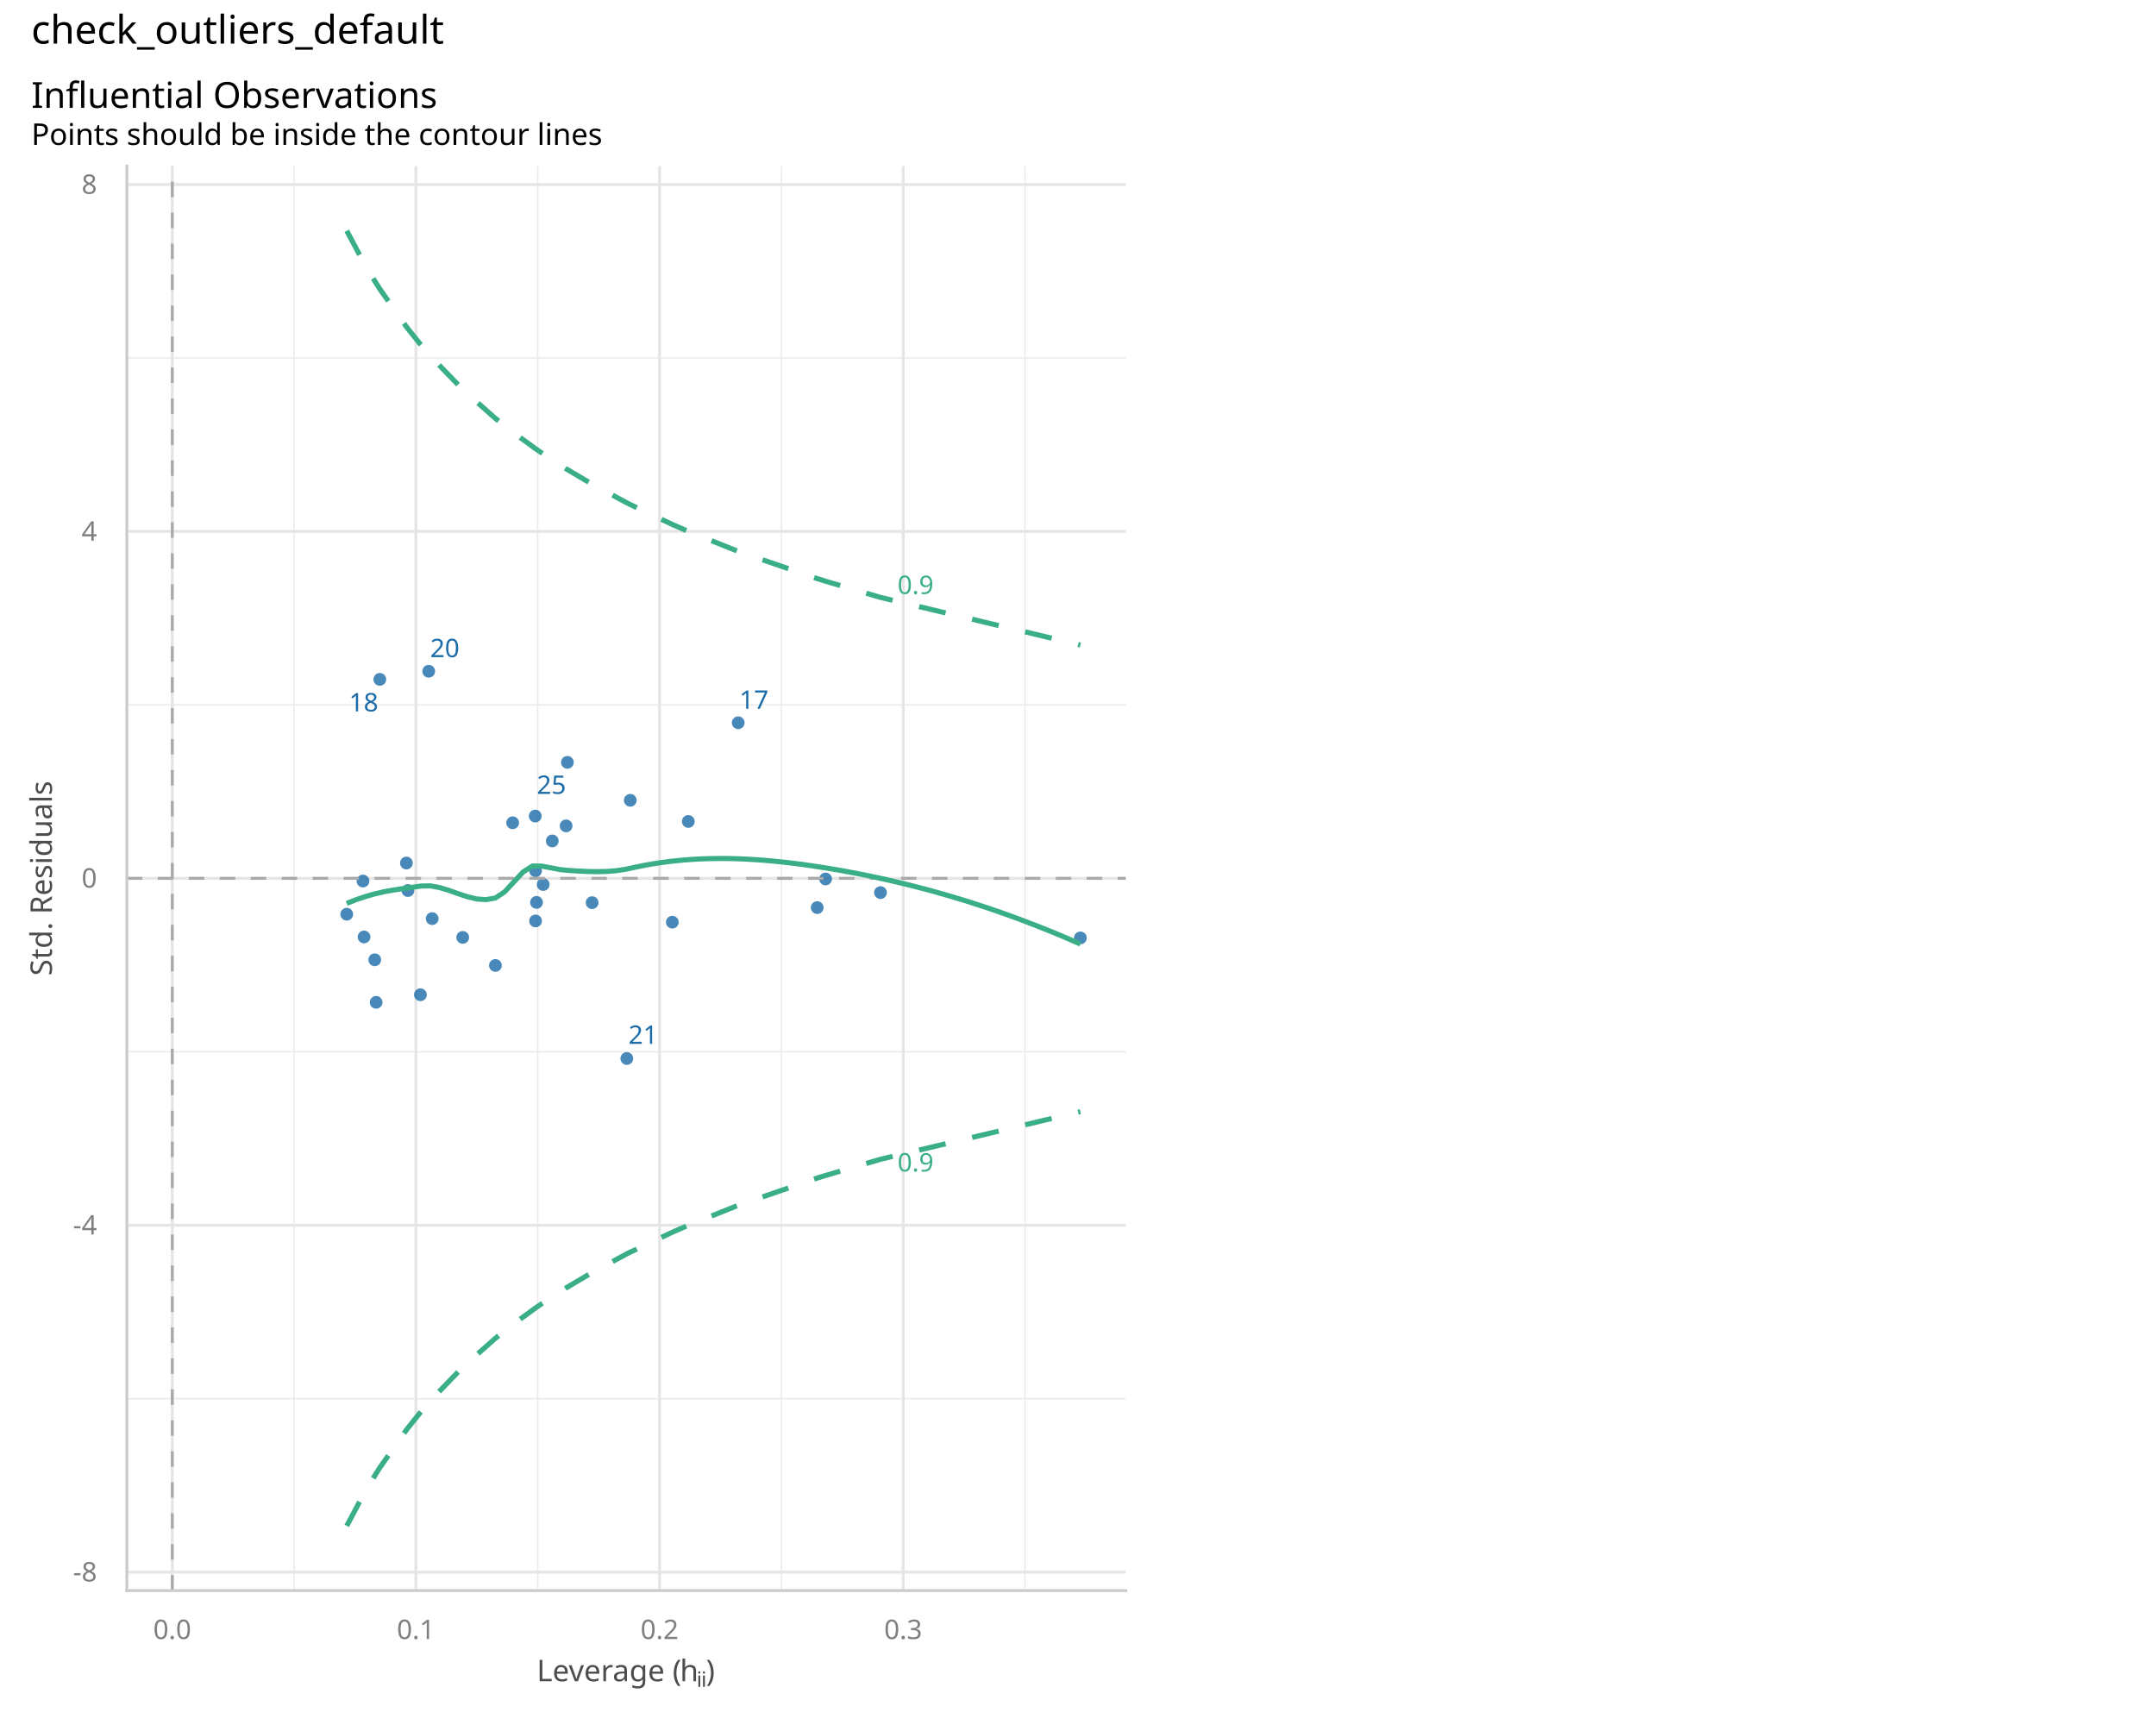
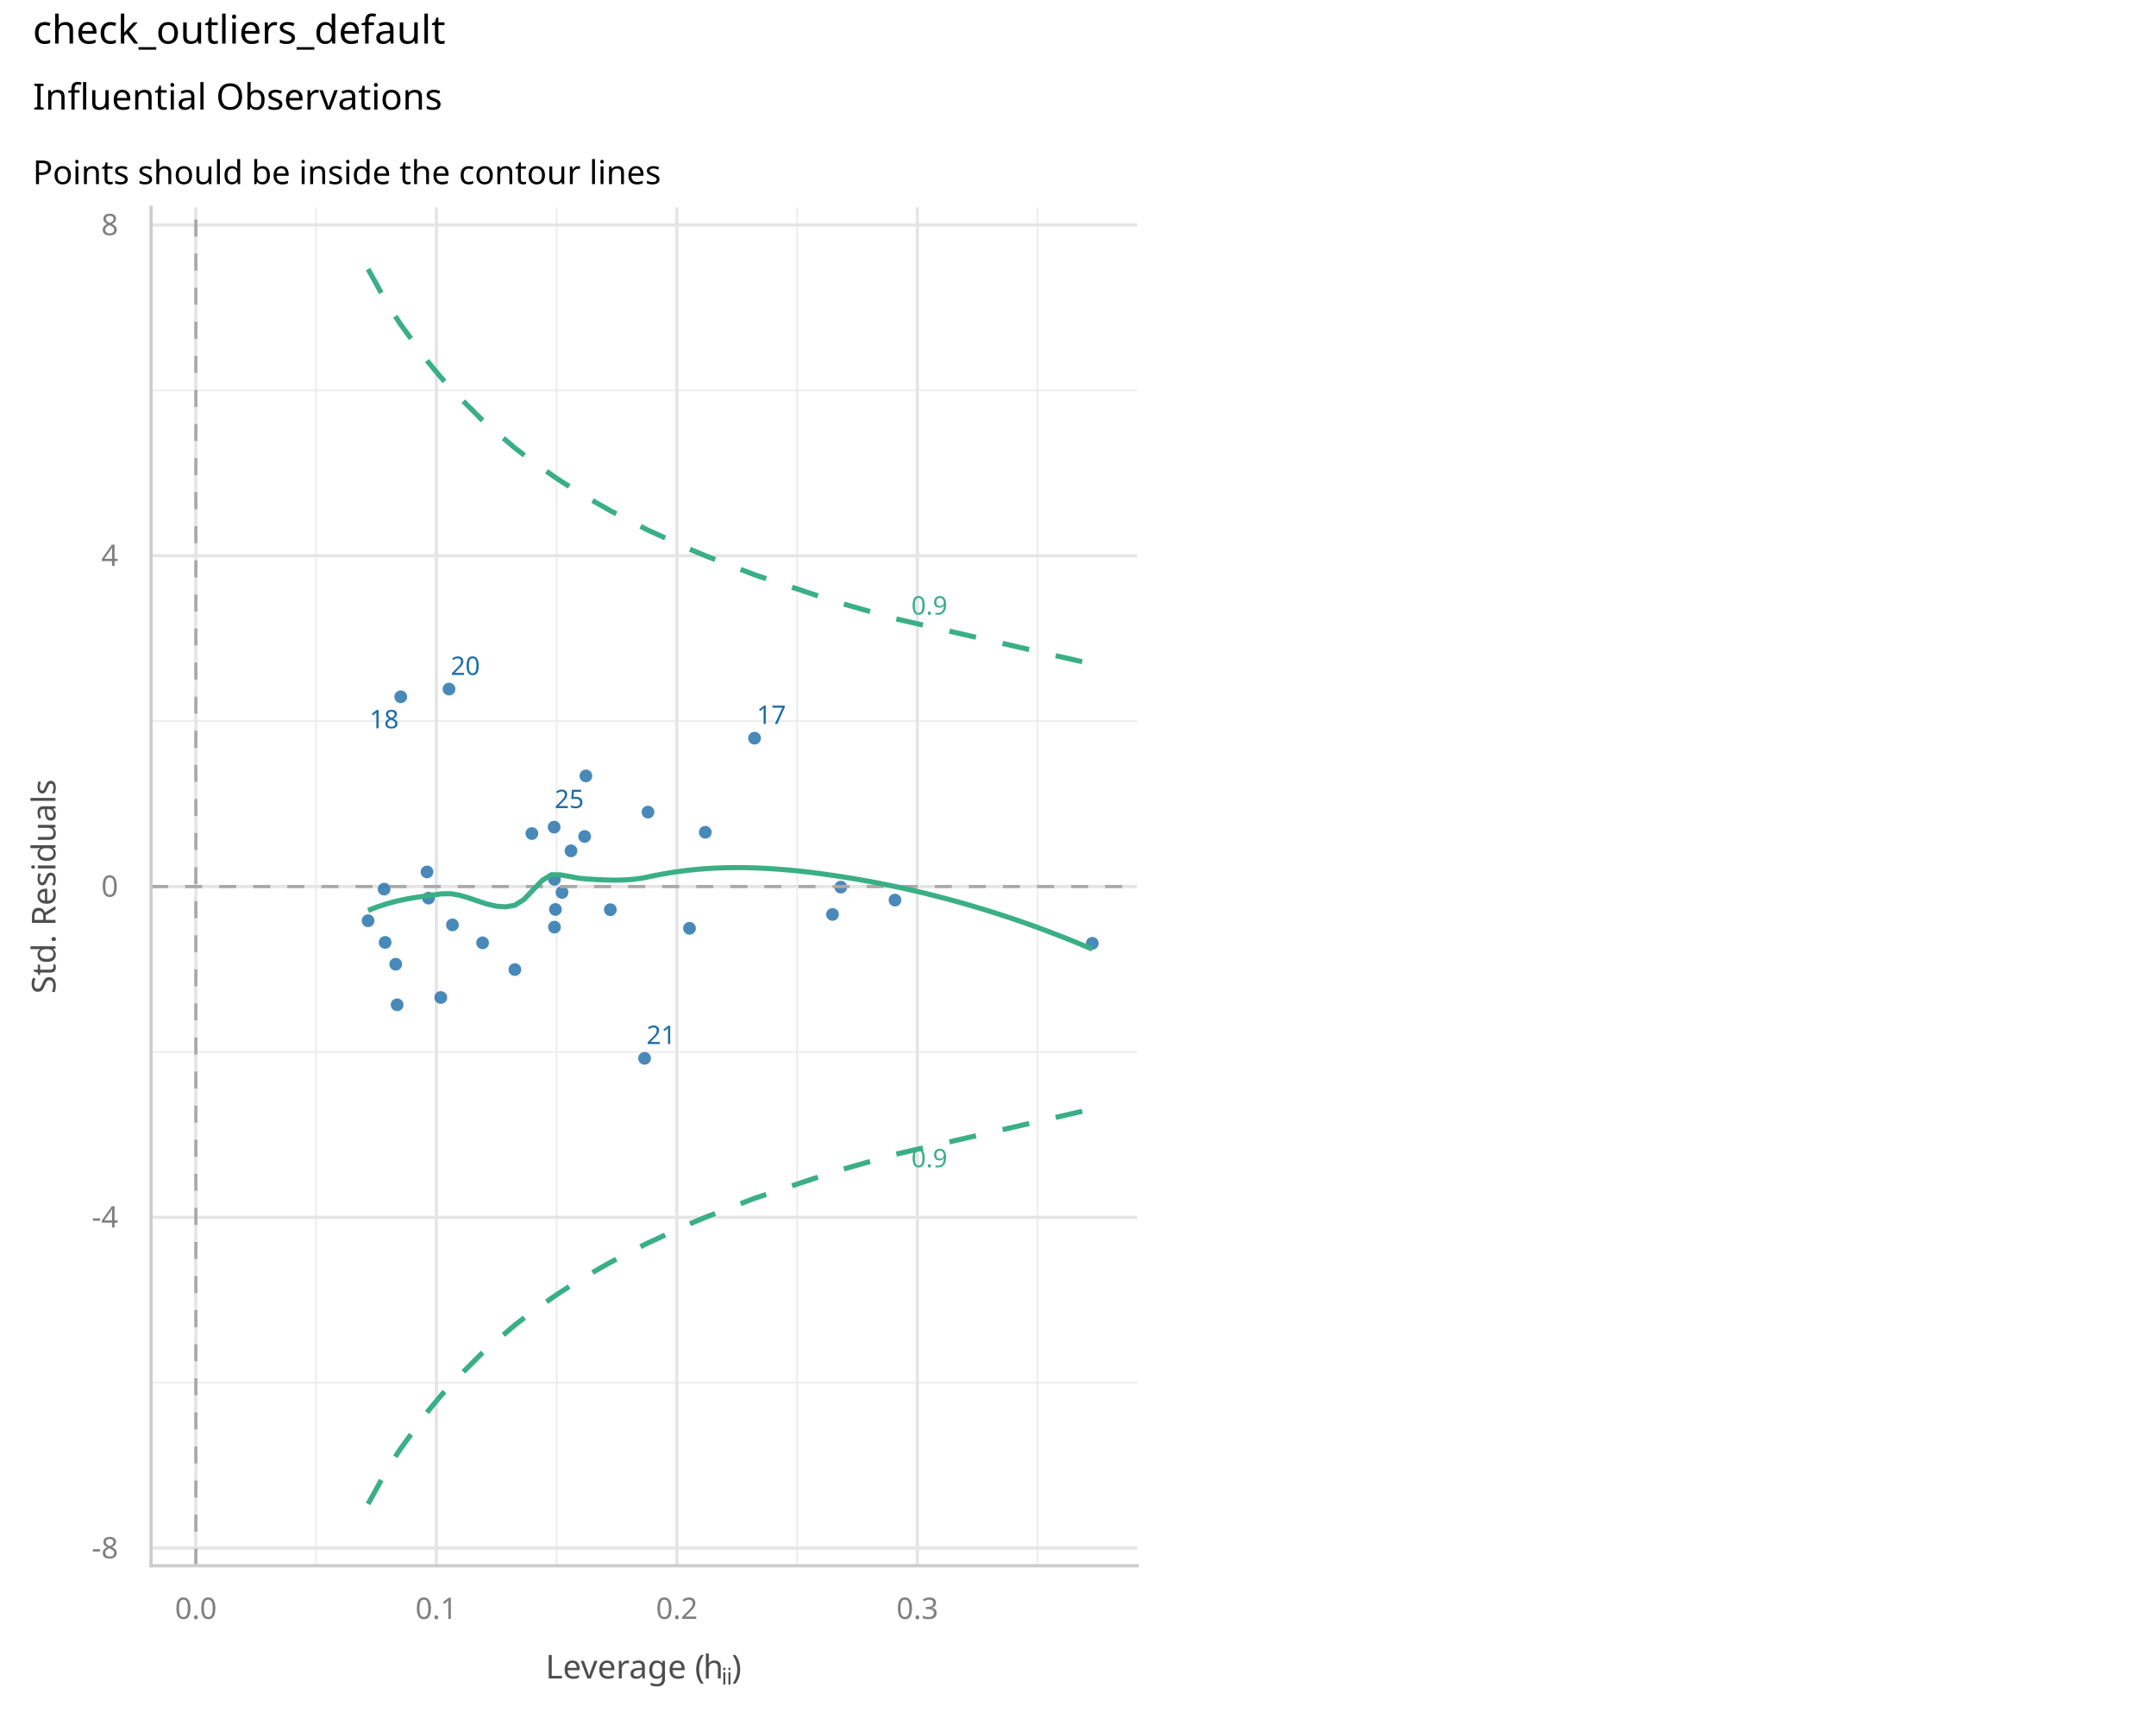
<svg xmlns="http://www.w3.org/2000/svg" class="svglite" data-engine-version="2.0" width="720.00pt" height="576.00pt" viewBox="0 0 720.00 576.00">
  <defs>
    <style type="text/css">
    .svglite line, .svglite polyline, .svglite polygon, .svglite path, .svglite rect, .svglite circle {
      fill: none;
      stroke: #000000;
      stroke-linecap: round;
      stroke-linejoin: round;
      stroke-miterlimit: 10.00;
    }
  </style>
  </defs>
  <rect width="100%" height="100%" style="stroke: none; fill: #FFFFFF;" />
  <defs>
    <clipPath id="cpMC4wMHw3MjAuMDB8MC4wMHw1NzYuMDA=">
      <rect x="0.00" y="0.00" width="720.00" height="576.00" />
    </clipPath>
  </defs>
  <g clip-path="url(#cpMC4wMHw3MjAuMDB8MC4wMHw1NzYuMDA=)">
    <rect x="0" y="0.00" width="720.00" height="576.00" style="stroke-width: 1.07; stroke: #FFFFFF; fill: #FFFFFF;" />
  </g>
  <defs>
-     <clipPath id="cpNDIuMzd8NzE0LjUyfDU1LjQ0fDUzMS4xMw==">
-       <rect x="42.37" y="55.44" width="672.16" height="475.69" />
+     <clipPath id="cpNTAuNDR8NzE0LjUyfDY5LjIzfDUyMi44MQ==">
+       <rect x="50.44" y="69.23" width="664.08" height="453.58" />
    </clipPath>
  </defs>
-   <g clip-path="url(#cpNDIuMzd8NzE0LjUyfDU1LjQ0fDUzMS4xMw==)">
+   <g clip-path="url(#cpNTAuNDR8NzE0LjUyfDY5LjIzfDUyMi44MQ==)">
</g>
  <g clip-path="url(#cpMC4wMHw3MjAuMDB8MC4wMHw1NzYuMDA=)">
</g>
  <defs>
-     <clipPath id="cpNS40OHwzODAuOTN8MjIuNzh8NTcwLjUy">
-       <rect x="5.48" y="22.78" width="375.45" height="547.74" />
+     <clipPath id="cpNS40OHwzODUuMjJ8MjIuNzh8NTcwLjUy">
+       <rect x="5.48" y="22.78" width="379.74" height="547.74" />
    </clipPath>
  </defs>
-   <g clip-path="url(#cpNS40OHwzODAuOTN8MjIuNzh8NTcwLjUy)">
-     <rect x="5.48" y="22.78" width="375.45" height="547.74" style="stroke-width: 0.97; stroke: #FFFFFF; fill: #FFFFFF;" />
+   <g clip-path="url(#cpNS40OHwzODUuMjJ8MjIuNzh8NTcwLjUy)">
+     <rect x="5.48" y="22.78" width="379.74" height="547.74" style="stroke-width: 1.07; stroke: #FFFFFF; fill: #FFFFFF;" />
  </g>
  <g clip-path="url(#cpMC4wMHw3MjAuMDB8MC4wMHw1NzYuMDA=)">
</g>
  <defs>
-     <clipPath id="cpNDIuMzd8Mzc1Ljk1fDU1LjQ0fDUzMS4xMw==">
-       <rect x="42.37" y="55.44" width="333.59" height="475.69" />
+     <clipPath id="cpNTAuNDR8Mzc5Ljc0fDY5LjIzfDUyMi44MQ==">
+       <rect x="50.44" y="69.23" width="329.30" height="453.58" />
    </clipPath>
  </defs>
-   <g clip-path="url(#cpNDIuMzd8Mzc1Ljk1fDU1LjQ0fDUzMS4xMw==)">
-     <rect x="42.37" y="55.44" width="333.59" height="475.69" style="stroke-width: 0.97; stroke: none; fill: #FFFFFF;" />
-     <polyline points="42.37,467.05 375.95,467.05 " style="stroke-width: 0.48; stroke: #EBEBEB; stroke-linecap: butt;" />
-     <polyline points="42.37,351.21 375.95,351.21 " style="stroke-width: 0.48; stroke: #EBEBEB; stroke-linecap: butt;" />
-     <polyline points="42.37,235.37 375.95,235.37 " style="stroke-width: 0.48; stroke: #EBEBEB; stroke-linecap: butt;" />
-     <polyline points="42.37,119.53 375.95,119.53 " style="stroke-width: 0.48; stroke: #EBEBEB; stroke-linecap: butt;" />
-     <polyline points="98.21,531.13 98.21,55.44 " style="stroke-width: 0.48; stroke: #EBEBEB; stroke-linecap: butt;" />
-     <polyline points="179.57,531.13 179.57,55.44 " style="stroke-width: 0.48; stroke: #EBEBEB; stroke-linecap: butt;" />
-     <polyline points="260.94,531.13 260.94,55.44 " style="stroke-width: 0.48; stroke: #EBEBEB; stroke-linecap: butt;" />
-     <polyline points="342.30,531.13 342.30,55.44 " style="stroke-width: 0.48; stroke: #EBEBEB; stroke-linecap: butt;" />
-     <polyline points="42.37,524.97 375.95,524.97 " style="stroke-width: 0.97; stroke: #E5E5E5; stroke-linecap: butt;" />
-     <polyline points="42.37,409.13 375.95,409.13 " style="stroke-width: 0.97; stroke: #E5E5E5; stroke-linecap: butt;" />
-     <polyline points="42.37,293.29 375.95,293.29 " style="stroke-width: 0.97; stroke: #E5E5E5; stroke-linecap: butt;" />
-     <polyline points="42.37,177.45 375.95,177.45 " style="stroke-width: 0.97; stroke: #E5E5E5; stroke-linecap: butt;" />
-     <polyline points="42.37,61.61 375.95,61.61 " style="stroke-width: 0.97; stroke: #E5E5E5; stroke-linecap: butt;" />
-     <polyline points="57.53,531.13 57.53,55.44 " style="stroke-width: 0.97; stroke: #E5E5E5; stroke-linecap: butt;" />
-     <polyline points="138.89,531.13 138.89,55.44 " style="stroke-width: 0.97; stroke: #E5E5E5; stroke-linecap: butt;" />
-     <polyline points="220.26,531.13 220.26,55.44 " style="stroke-width: 0.97; stroke: #E5E5E5; stroke-linecap: butt;" />
-     <polyline points="301.62,531.13 301.62,55.44 " style="stroke-width: 0.97; stroke: #E5E5E5; stroke-linecap: butt;" />
-     <circle cx="115.80" cy="305.27" r="2.13" style="stroke-width: 0.00; stroke: none; fill: #1B6CA8; fill-opacity: 0.80;" />
-     <circle cx="121.22" cy="294.19" r="2.13" style="stroke-width: 0.00; stroke: none; fill: #1B6CA8; fill-opacity: 0.80;" />
-     <circle cx="125.61" cy="334.70" r="2.13" style="stroke-width: 0.00; stroke: none; fill: #1B6CA8; fill-opacity: 0.80;" />
-     <circle cx="135.72" cy="288.18" r="2.13" style="stroke-width: 0.00; stroke: none; fill: #1B6CA8; fill-opacity: 0.80;" />
-     <circle cx="189.05" cy="275.77" r="2.13" style="stroke-width: 0.00; stroke: none; fill: #1B6CA8; fill-opacity: 0.80;" />
-     <circle cx="121.57" cy="312.86" r="2.13" style="stroke-width: 0.00; stroke: none; fill: #1B6CA8; fill-opacity: 0.80;" />
-     <circle cx="165.45" cy="322.37" r="2.13" style="stroke-width: 0.00; stroke: none; fill: #1B6CA8; fill-opacity: 0.80;" />
-     <circle cx="184.43" cy="280.80" r="2.13" style="stroke-width: 0.00; stroke: none; fill: #1B6CA8; fill-opacity: 0.80;" />
-     <circle cx="179.17" cy="301.32" r="2.13" style="stroke-width: 0.00; stroke: none; fill: #1B6CA8; fill-opacity: 0.80;" />
-     <circle cx="178.85" cy="290.76" r="2.13" style="stroke-width: 0.00; stroke: none; fill: #1B6CA8; fill-opacity: 0.80;" />
-     <circle cx="178.85" cy="307.51" r="2.13" style="stroke-width: 0.00; stroke: none; fill: #1B6CA8; fill-opacity: 0.80;" />
-     <circle cx="210.48" cy="267.23" r="2.13" style="stroke-width: 0.00; stroke: none; fill: #1B6CA8; fill-opacity: 0.80;" />
-     <circle cx="178.74" cy="272.49" r="2.13" style="stroke-width: 0.00; stroke: none; fill: #1B6CA8; fill-opacity: 0.80;" />
-     <circle cx="181.40" cy="295.35" r="2.13" style="stroke-width: 0.00; stroke: none; fill: #1B6CA8; fill-opacity: 0.80;" />
-     <circle cx="272.91" cy="303.06" r="2.13" style="stroke-width: 0.00; stroke: none; fill: #1B6CA8; fill-opacity: 0.80;" />
-     <circle cx="275.71" cy="293.50" r="2.13" style="stroke-width: 0.00; stroke: none; fill: #1B6CA8; fill-opacity: 0.80;" />
-     <circle cx="246.53" cy="241.34" r="2.13" style="stroke-width: 0.00; stroke: none; fill: #1B6CA8; fill-opacity: 0.80;" />
-     <circle cx="126.84" cy="226.85" r="2.13" style="stroke-width: 0.00; stroke: none; fill: #1B6CA8; fill-opacity: 0.80;" />
-     <circle cx="171.20" cy="274.74" r="2.13" style="stroke-width: 0.00; stroke: none; fill: #1B6CA8; fill-opacity: 0.80;" />
-     <circle cx="143.17" cy="224.14" r="2.13" style="stroke-width: 0.00; stroke: none; fill: #1B6CA8; fill-opacity: 0.80;" />
-     <circle cx="209.33" cy="353.45" r="2.13" style="stroke-width: 0.00; stroke: none; fill: #1B6CA8; fill-opacity: 0.80;" />
-     <circle cx="144.33" cy="306.74" r="2.13" style="stroke-width: 0.00; stroke: none; fill: #1B6CA8; fill-opacity: 0.80;" />
-     <circle cx="154.53" cy="313.01" r="2.13" style="stroke-width: 0.00; stroke: none; fill: #1B6CA8; fill-opacity: 0.80;" />
-     <circle cx="125.15" cy="320.49" r="2.13" style="stroke-width: 0.00; stroke: none; fill: #1B6CA8; fill-opacity: 0.80;" />
-     <circle cx="189.48" cy="254.56" r="2.13" style="stroke-width: 0.00; stroke: none; fill: #1B6CA8; fill-opacity: 0.80;" />
-     <circle cx="136.23" cy="297.36" r="2.13" style="stroke-width: 0.00; stroke: none; fill: #1B6CA8; fill-opacity: 0.80;" />
-     <circle cx="197.74" cy="301.41" r="2.13" style="stroke-width: 0.00; stroke: none; fill: #1B6CA8; fill-opacity: 0.80;" />
-     <circle cx="229.86" cy="274.29" r="2.13" style="stroke-width: 0.00; stroke: none; fill: #1B6CA8; fill-opacity: 0.80;" />
-     <circle cx="360.79" cy="313.18" r="2.13" style="stroke-width: 0.00; stroke: none; fill: #1B6CA8; fill-opacity: 0.80;" />
-     <circle cx="224.52" cy="307.93" r="2.13" style="stroke-width: 0.00; stroke: none; fill: #1B6CA8; fill-opacity: 0.80;" />
-     <circle cx="294.04" cy="298.05" r="2.13" style="stroke-width: 0.00; stroke: none; fill: #1B6CA8; fill-opacity: 0.80;" />
-     <circle cx="140.40" cy="332.16" r="2.13" style="stroke-width: 0.00; stroke: none; fill: #1B6CA8; fill-opacity: 0.80;" />
-     <line x1="57.53" y1="531.13" x2="57.53" y2="55.44" style="stroke-width: 0.97; stroke: #A9A9A9; stroke-dasharray: 5.17,5.17; stroke-linecap: butt;" />
-     <line x1="42.37" y1="293.29" x2="375.95" y2="293.29" style="stroke-width: 0.97; stroke: #A9A9A9; stroke-dasharray: 5.17,5.17; stroke-linecap: butt;" />
-     <polyline points="115.80,301.66 118.90,300.42 122.00,299.38 125.10,298.49 128.20,297.77 131.30,297.21 134.40,296.74 137.50,296.31 140.60,295.85 143.71,295.80 146.81,296.37 149.91,297.31 153.01,298.41 156.11,299.44 159.21,300.18 162.31,300.40 165.41,299.87 168.52,297.81 171.62,294.47 174.72,291.14 177.82,289.16 180.92,289.21 184.02,289.79 187.12,290.39 190.22,290.68 193.32,290.86 196.43,291.01 199.53,291.06 202.63,290.99 205.73,290.74 208.83,290.29 211.93,289.62 215.03,288.98 218.13,288.43 221.24,287.96 224.34,287.57 227.44,287.25 230.54,287.00 233.64,286.82 236.74,286.71 239.84,286.66 242.94,286.67 246.05,286.74 249.15,286.87 252.25,287.05 255.35,287.27 258.45,287.55 261.55,287.87 264.65,288.23 267.75,288.62 270.85,289.06 273.96,289.53 277.06,290.02 280.16,290.55 283.26,291.11 286.36,291.69 289.46,292.31 292.56,292.96 295.66,293.64 298.77,294.35 301.87,295.09 304.97,295.86 308.07,296.66 311.17,297.49 314.27,298.36 317.37,299.26 320.47,300.18 323.58,301.14 326.68,302.14 329.78,303.16 332.88,304.22 335.98,305.31 339.08,306.43 342.18,307.59 345.28,308.78 348.38,310.00 351.49,311.25 354.59,312.54 357.69,313.87 360.79,315.22 " style="stroke-width: 1.71; stroke: #3AAF85; stroke-linecap: butt;" />
-     <text x="214.75" y="348.55" text-anchor="middle" style="font-size: 8.54px; fill: #1B6CA8; font-family: sans;" textLength="9.50px" lengthAdjust="spacingAndGlyphs">21</text>
-     <text x="251.77" y="236.67" text-anchor="middle" style="font-size: 8.54px; fill: #1B6CA8; font-family: sans;" textLength="9.50px" lengthAdjust="spacingAndGlyphs">17</text>
-     <text x="148.55" y="219.44" text-anchor="middle" style="font-size: 8.54px; fill: #1B6CA8; font-family: sans;" textLength="9.50px" lengthAdjust="spacingAndGlyphs">20</text>
-     <text x="121.44" y="237.54" text-anchor="middle" style="font-size: 8.54px; fill: #1B6CA8; font-family: sans;" textLength="9.50px" lengthAdjust="spacingAndGlyphs">18</text>
-     <text x="184.15" y="265.09" text-anchor="middle" style="font-size: 8.54px; fill: #1B6CA8; font-family: sans;" textLength="9.50px" lengthAdjust="spacingAndGlyphs">25</text>
-     <polyline points="115.80,77.06 121.22,87.23 121.57,87.83 125.15,93.82 125.61,94.57 126.84,96.50 135.72,109.12 136.23,109.78 140.40,114.96 143.17,118.20 144.33,119.52 154.53,130.06 165.45,139.72 171.20,144.27 178.74,149.75 178.85,149.83 178.85,149.83 179.17,150.06 181.40,151.58 184.43,153.59 189.05,156.53 189.48,156.79 197.74,161.68 209.33,167.90 210.48,168.48 224.52,175.12 229.86,177.44 246.53,184.12 272.91,193.20 275.71,194.08 294.04,199.48 360.79,215.38 " style="stroke-width: 1.71; stroke: #3AAF85; stroke-dasharray: 9.10,9.10; stroke-linecap: butt;" />
-     <polyline points="115.80,509.51 121.22,499.35 121.57,498.75 125.15,492.75 125.61,492.01 126.84,490.07 135.72,477.46 136.23,476.80 140.40,471.61 143.17,468.38 144.33,467.06 154.53,456.51 165.45,446.86 171.20,442.31 178.74,436.82 178.85,436.75 178.85,436.75 179.17,436.52 181.40,435.00 184.43,432.98 189.05,430.05 189.48,429.79 197.74,424.90 209.33,418.68 210.48,418.10 224.52,411.46 229.86,409.13 246.53,402.46 272.91,393.37 275.71,392.50 294.04,387.10 360.79,371.19 " style="stroke-width: 1.71; stroke: #3AAF85; stroke-dasharray: 9.10,9.10; stroke-linecap: butt;" />
-     <text x="311.79" y="198.34" text-anchor="end" style="font-size: 8.54px; fill: #3AAF85; font-family: sans;" textLength="11.87px" lengthAdjust="spacingAndGlyphs">0.9</text>
-     <text x="311.79" y="391.17" text-anchor="end" style="font-size: 8.54px; fill: #3AAF85; font-family: sans;" textLength="11.87px" lengthAdjust="spacingAndGlyphs">0.9</text>
+   <g clip-path="url(#cpNTAuNDR8Mzc5Ljc0fDY5LjIzfDUyMi44MQ==)">
+     <rect x="50.44" y="69.23" width="329.30" height="453.58" style="stroke-width: 1.07; stroke: none; fill: #FFFFFF;" />
+     <polyline points="50.44,461.70 379.74,461.70 " style="stroke-width: 0.53; stroke: #EBEBEB; stroke-linecap: butt;" />
+     <polyline points="50.44,351.25 379.74,351.25 " style="stroke-width: 0.53; stroke: #EBEBEB; stroke-linecap: butt;" />
+     <polyline points="50.44,240.79 379.74,240.79 " style="stroke-width: 0.53; stroke: #EBEBEB; stroke-linecap: butt;" />
+     <polyline points="50.44,130.34 379.74,130.34 " style="stroke-width: 0.53; stroke: #EBEBEB; stroke-linecap: butt;" />
+     <polyline points="105.57,522.81 105.57,69.23 " style="stroke-width: 0.53; stroke: #EBEBEB; stroke-linecap: butt;" />
+     <polyline points="185.88,522.81 185.88,69.23 " style="stroke-width: 0.53; stroke: #EBEBEB; stroke-linecap: butt;" />
+     <polyline points="266.20,522.81 266.20,69.23 " style="stroke-width: 0.53; stroke: #EBEBEB; stroke-linecap: butt;" />
+     <polyline points="346.52,522.81 346.52,69.23 " style="stroke-width: 0.53; stroke: #EBEBEB; stroke-linecap: butt;" />
+     <polyline points="50.44,516.93 379.74,516.93 " style="stroke-width: 1.07; stroke: #E5E5E5; stroke-linecap: butt;" />
+     <polyline points="50.44,406.48 379.74,406.48 " style="stroke-width: 1.07; stroke: #E5E5E5; stroke-linecap: butt;" />
+     <polyline points="50.44,296.02 379.74,296.02 " style="stroke-width: 1.07; stroke: #E5E5E5; stroke-linecap: butt;" />
+     <polyline points="50.44,185.56 379.74,185.56 " style="stroke-width: 1.07; stroke: #E5E5E5; stroke-linecap: butt;" />
+     <polyline points="50.44,75.11 379.74,75.11 " style="stroke-width: 1.07; stroke: #E5E5E5; stroke-linecap: butt;" />
+     <polyline points="65.41,522.81 65.41,69.23 " style="stroke-width: 1.07; stroke: #E5E5E5; stroke-linecap: butt;" />
+     <polyline points="145.72,522.81 145.72,69.23 " style="stroke-width: 1.07; stroke: #E5E5E5; stroke-linecap: butt;" />
+     <polyline points="226.04,522.81 226.04,69.23 " style="stroke-width: 1.07; stroke: #E5E5E5; stroke-linecap: butt;" />
+     <polyline points="306.36,522.81 306.36,69.23 " style="stroke-width: 1.07; stroke: #E5E5E5; stroke-linecap: butt;" />
+     <circle cx="122.92" cy="307.45" r="2.13" style="stroke-width: 0.00; stroke: none; fill: #1B6CA8; fill-opacity: 0.80;" />
+     <circle cx="128.28" cy="296.89" r="2.13" style="stroke-width: 0.00; stroke: none; fill: #1B6CA8; fill-opacity: 0.80;" />
+     <circle cx="132.62" cy="335.51" r="2.13" style="stroke-width: 0.00; stroke: none; fill: #1B6CA8; fill-opacity: 0.80;" />
+     <circle cx="142.60" cy="291.15" r="2.13" style="stroke-width: 0.00; stroke: none; fill: #1B6CA8; fill-opacity: 0.80;" />
+     <circle cx="195.24" cy="279.31" r="2.13" style="stroke-width: 0.00; stroke: none; fill: #1B6CA8; fill-opacity: 0.80;" />
+     <circle cx="128.62" cy="314.68" r="2.13" style="stroke-width: 0.00; stroke: none; fill: #1B6CA8; fill-opacity: 0.80;" />
+     <circle cx="171.94" cy="323.75" r="2.13" style="stroke-width: 0.00; stroke: none; fill: #1B6CA8; fill-opacity: 0.80;" />
+     <circle cx="190.68" cy="284.11" r="2.13" style="stroke-width: 0.00; stroke: none; fill: #1B6CA8; fill-opacity: 0.80;" />
+     <circle cx="185.49" cy="303.68" r="2.13" style="stroke-width: 0.00; stroke: none; fill: #1B6CA8; fill-opacity: 0.80;" />
+     <circle cx="185.16" cy="293.61" r="2.13" style="stroke-width: 0.00; stroke: none; fill: #1B6CA8; fill-opacity: 0.80;" />
+     <circle cx="185.16" cy="309.58" r="2.13" style="stroke-width: 0.00; stroke: none; fill: #1B6CA8; fill-opacity: 0.80;" />
+     <circle cx="216.39" cy="271.17" r="2.13" style="stroke-width: 0.00; stroke: none; fill: #1B6CA8; fill-opacity: 0.80;" />
+     <circle cx="185.06" cy="276.19" r="2.13" style="stroke-width: 0.00; stroke: none; fill: #1B6CA8; fill-opacity: 0.80;" />
+     <circle cx="187.69" cy="297.99" r="2.13" style="stroke-width: 0.00; stroke: none; fill: #1B6CA8; fill-opacity: 0.80;" />
+     <circle cx="278.02" cy="305.34" r="2.13" style="stroke-width: 0.00; stroke: none; fill: #1B6CA8; fill-opacity: 0.80;" />
+     <circle cx="280.79" cy="296.22" r="2.13" style="stroke-width: 0.00; stroke: none; fill: #1B6CA8; fill-opacity: 0.80;" />
+     <circle cx="251.98" cy="246.49" r="2.13" style="stroke-width: 0.00; stroke: none; fill: #1B6CA8; fill-opacity: 0.80;" />
+     <circle cx="133.83" cy="232.67" r="2.13" style="stroke-width: 0.00; stroke: none; fill: #1B6CA8; fill-opacity: 0.80;" />
+     <circle cx="177.62" cy="278.33" r="2.13" style="stroke-width: 0.00; stroke: none; fill: #1B6CA8; fill-opacity: 0.80;" />
+     <circle cx="149.95" cy="230.09" r="2.13" style="stroke-width: 0.00; stroke: none; fill: #1B6CA8; fill-opacity: 0.80;" />
+     <circle cx="215.26" cy="353.39" r="2.13" style="stroke-width: 0.00; stroke: none; fill: #1B6CA8; fill-opacity: 0.80;" />
+     <circle cx="151.10" cy="308.84" r="2.13" style="stroke-width: 0.00; stroke: none; fill: #1B6CA8; fill-opacity: 0.80;" />
+     <circle cx="161.16" cy="314.83" r="2.13" style="stroke-width: 0.00; stroke: none; fill: #1B6CA8; fill-opacity: 0.80;" />
+     <circle cx="132.16" cy="321.96" r="2.13" style="stroke-width: 0.00; stroke: none; fill: #1B6CA8; fill-opacity: 0.80;" />
+     <circle cx="195.66" cy="259.09" r="2.13" style="stroke-width: 0.00; stroke: none; fill: #1B6CA8; fill-opacity: 0.80;" />
+     <circle cx="143.10" cy="299.90" r="2.13" style="stroke-width: 0.00; stroke: none; fill: #1B6CA8; fill-opacity: 0.80;" />
+     <circle cx="203.82" cy="303.76" r="2.13" style="stroke-width: 0.00; stroke: none; fill: #1B6CA8; fill-opacity: 0.80;" />
+     <circle cx="235.53" cy="277.91" r="2.13" style="stroke-width: 0.00; stroke: none; fill: #1B6CA8; fill-opacity: 0.80;" />
+     <circle cx="364.77" cy="314.99" r="2.13" style="stroke-width: 0.00; stroke: none; fill: #1B6CA8; fill-opacity: 0.80;" />
+     <circle cx="230.25" cy="309.98" r="2.13" style="stroke-width: 0.00; stroke: none; fill: #1B6CA8; fill-opacity: 0.80;" />
+     <circle cx="298.88" cy="300.56" r="2.13" style="stroke-width: 0.00; stroke: none; fill: #1B6CA8; fill-opacity: 0.80;" />
+     <circle cx="147.21" cy="333.08" r="2.13" style="stroke-width: 0.00; stroke: none; fill: #1B6CA8; fill-opacity: 0.80;" />
+     <line x1="65.41" y1="522.81" x2="65.41" y2="69.23" style="stroke-width: 1.07; stroke: #A9A9A9; stroke-dasharray: 5.69,5.69; stroke-linecap: butt;" />
+     <line x1="50.44" y1="296.02" x2="379.74" y2="296.02" style="stroke-width: 1.07; stroke: #A9A9A9; stroke-dasharray: 5.69,5.69; stroke-linecap: butt;" />
+     <polyline points="122.92,304.01 125.99,302.82 129.05,301.83 132.11,300.98 135.17,300.30 138.23,299.76 141.29,299.31 144.35,298.90 147.41,298.47 150.48,298.42 153.54,298.95 156.60,299.85 159.66,300.90 162.72,301.89 165.78,302.59 168.84,302.80 171.91,302.29 174.97,300.34 178.03,297.14 181.09,293.97 184.15,292.08 187.21,292.13 190.27,292.68 193.34,293.26 196.40,293.53 199.46,293.71 202.52,293.84 205.58,293.90 208.64,293.83 211.70,293.59 214.76,293.16 217.83,292.52 220.89,291.92 223.95,291.39 227.01,290.94 230.07,290.56 233.13,290.26 236.19,290.02 239.26,289.85 242.32,289.75 245.38,289.70 248.44,289.71 251.50,289.78 254.56,289.90 257.62,290.07 260.69,290.29 263.75,290.55 266.81,290.85 269.87,291.19 272.93,291.57 275.99,291.99 279.05,292.43 282.11,292.91 285.18,293.41 288.24,293.94 291.30,294.50 294.36,295.09 297.42,295.71 300.48,296.35 303.54,297.03 306.61,297.73 309.67,298.47 312.73,299.24 315.79,300.03 318.85,300.86 321.91,301.71 324.97,302.60 328.03,303.51 331.10,304.46 334.16,305.44 337.22,306.44 340.28,307.48 343.34,308.55 346.40,309.66 349.46,310.79 352.53,311.96 355.59,313.15 358.65,314.38 361.71,315.64 364.77,316.93 " style="stroke-width: 1.71; stroke: #3AAF85; stroke-linecap: butt;" />
+     <text x="220.78" y="348.61" text-anchor="middle" style="font-size: 8.54px; fill: #1B6CA8; font-family: sans;" textLength="9.50px" lengthAdjust="spacingAndGlyphs">21</text>
+     <text x="257.59" y="241.74" text-anchor="middle" style="font-size: 8.54px; fill: #1B6CA8; font-family: sans;" textLength="9.50px" lengthAdjust="spacingAndGlyphs">17</text>
+     <text x="155.41" y="225.37" text-anchor="middle" style="font-size: 8.54px; fill: #1B6CA8; font-family: sans;" textLength="9.50px" lengthAdjust="spacingAndGlyphs">20</text>
+     <text x="128.28" y="243.19" text-anchor="middle" style="font-size: 8.54px; fill: #1B6CA8; font-family: sans;" textLength="9.50px" lengthAdjust="spacingAndGlyphs">18</text>
+     <text x="190.09" y="269.83" text-anchor="middle" style="font-size: 8.54px; fill: #1B6CA8; font-family: sans;" textLength="9.50px" lengthAdjust="spacingAndGlyphs">25</text>
+     <polyline points="122.92,89.85 128.28,99.54 128.62,100.11 132.16,105.82 132.62,106.54 133.83,108.38 142.60,120.41 143.10,121.04 147.21,125.98 149.95,129.07 151.10,130.33 161.16,140.38 171.94,149.59 177.62,153.93 185.06,159.16 185.16,159.23 185.16,159.23 185.49,159.45 187.69,160.90 190.68,162.82 195.24,165.62 195.66,165.87 203.82,170.53 215.26,176.46 216.39,177.01 230.25,183.34 235.53,185.56 251.98,191.92 278.02,200.59 280.79,201.42 298.88,206.57 364.77,221.74 " style="stroke-width: 1.71; stroke: #3AAF85; stroke-dasharray: 9.10,9.10; stroke-linecap: butt;" />
+     <polyline points="122.92,502.19 128.28,492.51 128.62,491.93 132.16,486.22 132.62,485.50 133.83,483.66 142.60,471.63 143.10,471.00 147.21,466.06 149.95,462.97 151.10,461.71 161.16,451.66 171.94,442.45 177.62,438.11 185.06,432.88 185.16,432.81 185.16,432.81 185.49,432.59 187.69,431.14 190.68,429.22 195.24,426.42 195.66,426.17 203.82,421.51 215.26,415.58 216.39,415.03 230.25,408.70 235.53,406.48 251.98,400.12 278.02,391.45 280.79,390.62 298.88,385.47 364.77,370.30 " style="stroke-width: 1.71; stroke: #3AAF85; stroke-dasharray: 9.10,9.10; stroke-linecap: butt;" />
+     <text x="316.40" y="205.21" text-anchor="end" style="font-size: 8.54px; fill: #3AAF85; font-family: sans;" textLength="11.87px" lengthAdjust="spacingAndGlyphs">0.9</text>
+     <text x="316.40" y="389.76" text-anchor="end" style="font-size: 8.54px; fill: #3AAF85; font-family: sans;" textLength="11.87px" lengthAdjust="spacingAndGlyphs">0.9</text>
  </g>
  <g clip-path="url(#cpMC4wMHw3MjAuMDB8MC4wMHw1NzYuMDA=)">
-     <polyline points="42.37,531.13 42.37,55.44 " style="stroke-width: 0.97; stroke: #CCCCCC; stroke-linecap: square;" />
-     <text x="32.40" y="528.06" text-anchor="end" style="font-size: 9.00px; fill: #7F7F7F; font-family: sans;" textLength="8.00px" lengthAdjust="spacingAndGlyphs">-8</text>
-     <text x="32.40" y="412.22" text-anchor="end" style="font-size: 9.00px; fill: #7F7F7F; font-family: sans;" textLength="8.00px" lengthAdjust="spacingAndGlyphs">-4</text>
-     <text x="32.40" y="296.38" text-anchor="end" style="font-size: 9.00px; fill: #7F7F7F; font-family: sans;" textLength="5.01px" lengthAdjust="spacingAndGlyphs">0</text>
-     <text x="32.40" y="180.55" text-anchor="end" style="font-size: 9.00px; fill: #7F7F7F; font-family: sans;" textLength="5.01px" lengthAdjust="spacingAndGlyphs">4</text>
-     <text x="32.40" y="64.71" text-anchor="end" style="font-size: 9.00px; fill: #7F7F7F; font-family: sans;" textLength="5.01px" lengthAdjust="spacingAndGlyphs">8</text>
-     <polyline points="42.37,531.13 375.95,531.13 " style="stroke-width: 0.97; stroke: #CCCCCC; stroke-linecap: square;" />
-     <text x="57.53" y="547.29" text-anchor="middle" style="font-size: 9.00px; fill: #7F7F7F; font-family: sans;" textLength="12.51px" lengthAdjust="spacingAndGlyphs">0.0</text>
-     <text x="138.89" y="547.29" text-anchor="middle" style="font-size: 9.00px; fill: #7F7F7F; font-family: sans;" textLength="12.51px" lengthAdjust="spacingAndGlyphs">0.1</text>
-     <text x="220.26" y="547.29" text-anchor="middle" style="font-size: 9.00px; fill: #7F7F7F; font-family: sans;" textLength="12.51px" lengthAdjust="spacingAndGlyphs">0.2</text>
-     <text x="301.62" y="547.29" text-anchor="middle" style="font-size: 9.00px; fill: #7F7F7F; font-family: sans;" textLength="12.51px" lengthAdjust="spacingAndGlyphs">0.3</text>
-     <text x="179.25" y="561.39" style="font-size: 10.00px; fill: #4D4D4D; font-family: sans;" textLength="47.81px" lengthAdjust="spacingAndGlyphs">Leverage (</text>
-     <text x="227.07" y="561.39" style="font-size: 10.00px; fill: #4D4D4D; font-family: sans;" textLength="5.56px" lengthAdjust="spacingAndGlyphs">h</text>
-     <text x="232.63" y="563.24" style="font-size: 7.00px; fill: #4D4D4D; font-family: sans;" textLength="1.55px" lengthAdjust="spacingAndGlyphs">i</text>
-     <text x="234.18" y="563.24" style="font-size: 7.00px; fill: #4D4D4D; font-family: sans;" textLength="1.55px" lengthAdjust="spacingAndGlyphs">i</text>
-     <text x="235.74" y="561.39" style="font-size: 10.00px; fill: #4D4D4D; font-family: sans;" textLength="3.33px" lengthAdjust="spacingAndGlyphs">)</text>
-     <text transform="translate(17.34,293.29) rotate(-90)" text-anchor="middle" style="font-size: 10.00px; fill: #4D4D4D; font-family: sans;" textLength="64.49px" lengthAdjust="spacingAndGlyphs">Std. Residuals</text>
-     <text x="10.46" y="48.39" style="font-size: 10.00px; font-family: sans;" textLength="179.02px" lengthAdjust="spacingAndGlyphs">Points should be inside the contour lines</text>
-     <text x="10.46" y="36.02" style="font-size: 12.00px; font-family: sans;" textLength="125.42px" lengthAdjust="spacingAndGlyphs">Influential Observations</text>
-     <text x="10.46" y="14.56" style="font-size: 13.20px; font-family: sans;" textLength="131.37px" lengthAdjust="spacingAndGlyphs">check_outliers_default</text>
+     <polyline points="50.44,522.81 50.44,69.23 " style="stroke-width: 1.07; stroke: #CCCCCC; stroke-linecap: square;" />
+     <text x="39.48" y="520.34" text-anchor="end" style="font-size: 9.90px; fill: #7F7F7F; font-family: sans;" textLength="8.80px" lengthAdjust="spacingAndGlyphs">-8</text>
+     <text x="39.48" y="409.88" text-anchor="end" style="font-size: 9.90px; fill: #7F7F7F; font-family: sans;" textLength="8.80px" lengthAdjust="spacingAndGlyphs">-4</text>
+     <text x="39.48" y="299.43" text-anchor="end" style="font-size: 9.90px; fill: #7F7F7F; font-family: sans;" textLength="5.51px" lengthAdjust="spacingAndGlyphs">0</text>
+     <text x="39.48" y="188.97" text-anchor="end" style="font-size: 9.90px; fill: #7F7F7F; font-family: sans;" textLength="5.51px" lengthAdjust="spacingAndGlyphs">4</text>
+     <text x="39.48" y="78.52" text-anchor="end" style="font-size: 9.90px; fill: #7F7F7F; font-family: sans;" textLength="5.51px" lengthAdjust="spacingAndGlyphs">8</text>
+     <polyline points="50.44,522.81 379.74,522.81 " style="stroke-width: 1.07; stroke: #CCCCCC; stroke-linecap: square;" />
+     <text x="65.41" y="540.58" text-anchor="middle" style="font-size: 9.90px; fill: #7F7F7F; font-family: sans;" textLength="13.76px" lengthAdjust="spacingAndGlyphs">0.0</text>
+     <text x="145.72" y="540.58" text-anchor="middle" style="font-size: 9.90px; fill: #7F7F7F; font-family: sans;" textLength="13.76px" lengthAdjust="spacingAndGlyphs">0.1</text>
+     <text x="226.04" y="540.58" text-anchor="middle" style="font-size: 9.90px; fill: #7F7F7F; font-family: sans;" textLength="13.76px" lengthAdjust="spacingAndGlyphs">0.2</text>
+     <text x="306.36" y="540.58" text-anchor="middle" style="font-size: 9.90px; fill: #7F7F7F; font-family: sans;" textLength="13.76px" lengthAdjust="spacingAndGlyphs">0.3</text>
+     <text x="182.19" y="560.47" style="font-size: 11.00px; fill: #4D4D4D; font-family: sans;" textLength="52.60px" lengthAdjust="spacingAndGlyphs">Leverage (</text>
+     <text x="234.79" y="560.47" style="font-size: 11.00px; fill: #4D4D4D; font-family: sans;" textLength="6.12px" lengthAdjust="spacingAndGlyphs">h</text>
+     <text x="240.90" y="562.51" style="font-size: 7.70px; fill: #4D4D4D; font-family: sans;" textLength="1.71px" lengthAdjust="spacingAndGlyphs">i</text>
+     <text x="242.61" y="562.51" style="font-size: 7.70px; fill: #4D4D4D; font-family: sans;" textLength="1.71px" lengthAdjust="spacingAndGlyphs">i</text>
+     <text x="244.32" y="560.47" style="font-size: 11.00px; fill: #4D4D4D; font-family: sans;" textLength="3.66px" lengthAdjust="spacingAndGlyphs">)</text>
+     <text transform="translate(18.53,296.02) rotate(-90)" text-anchor="middle" style="font-size: 11.00px; fill: #4D4D4D; font-family: sans;" textLength="70.94px" lengthAdjust="spacingAndGlyphs">Std. Residuals</text>
+     <text x="10.96" y="61.47" style="font-size: 11.00px; font-family: sans;" textLength="196.92px" lengthAdjust="spacingAndGlyphs">Points should be inside the contour lines</text>
+     <text x="10.96" y="36.59" style="font-size: 12.10px; font-family: sans;" textLength="126.46px" lengthAdjust="spacingAndGlyphs">Influential Observations</text>
+     <text x="10.96" y="14.56" style="font-size: 13.20px; font-family: sans;" textLength="131.37px" lengthAdjust="spacingAndGlyphs">check_outliers_default</text>
  </g>
</svg>
